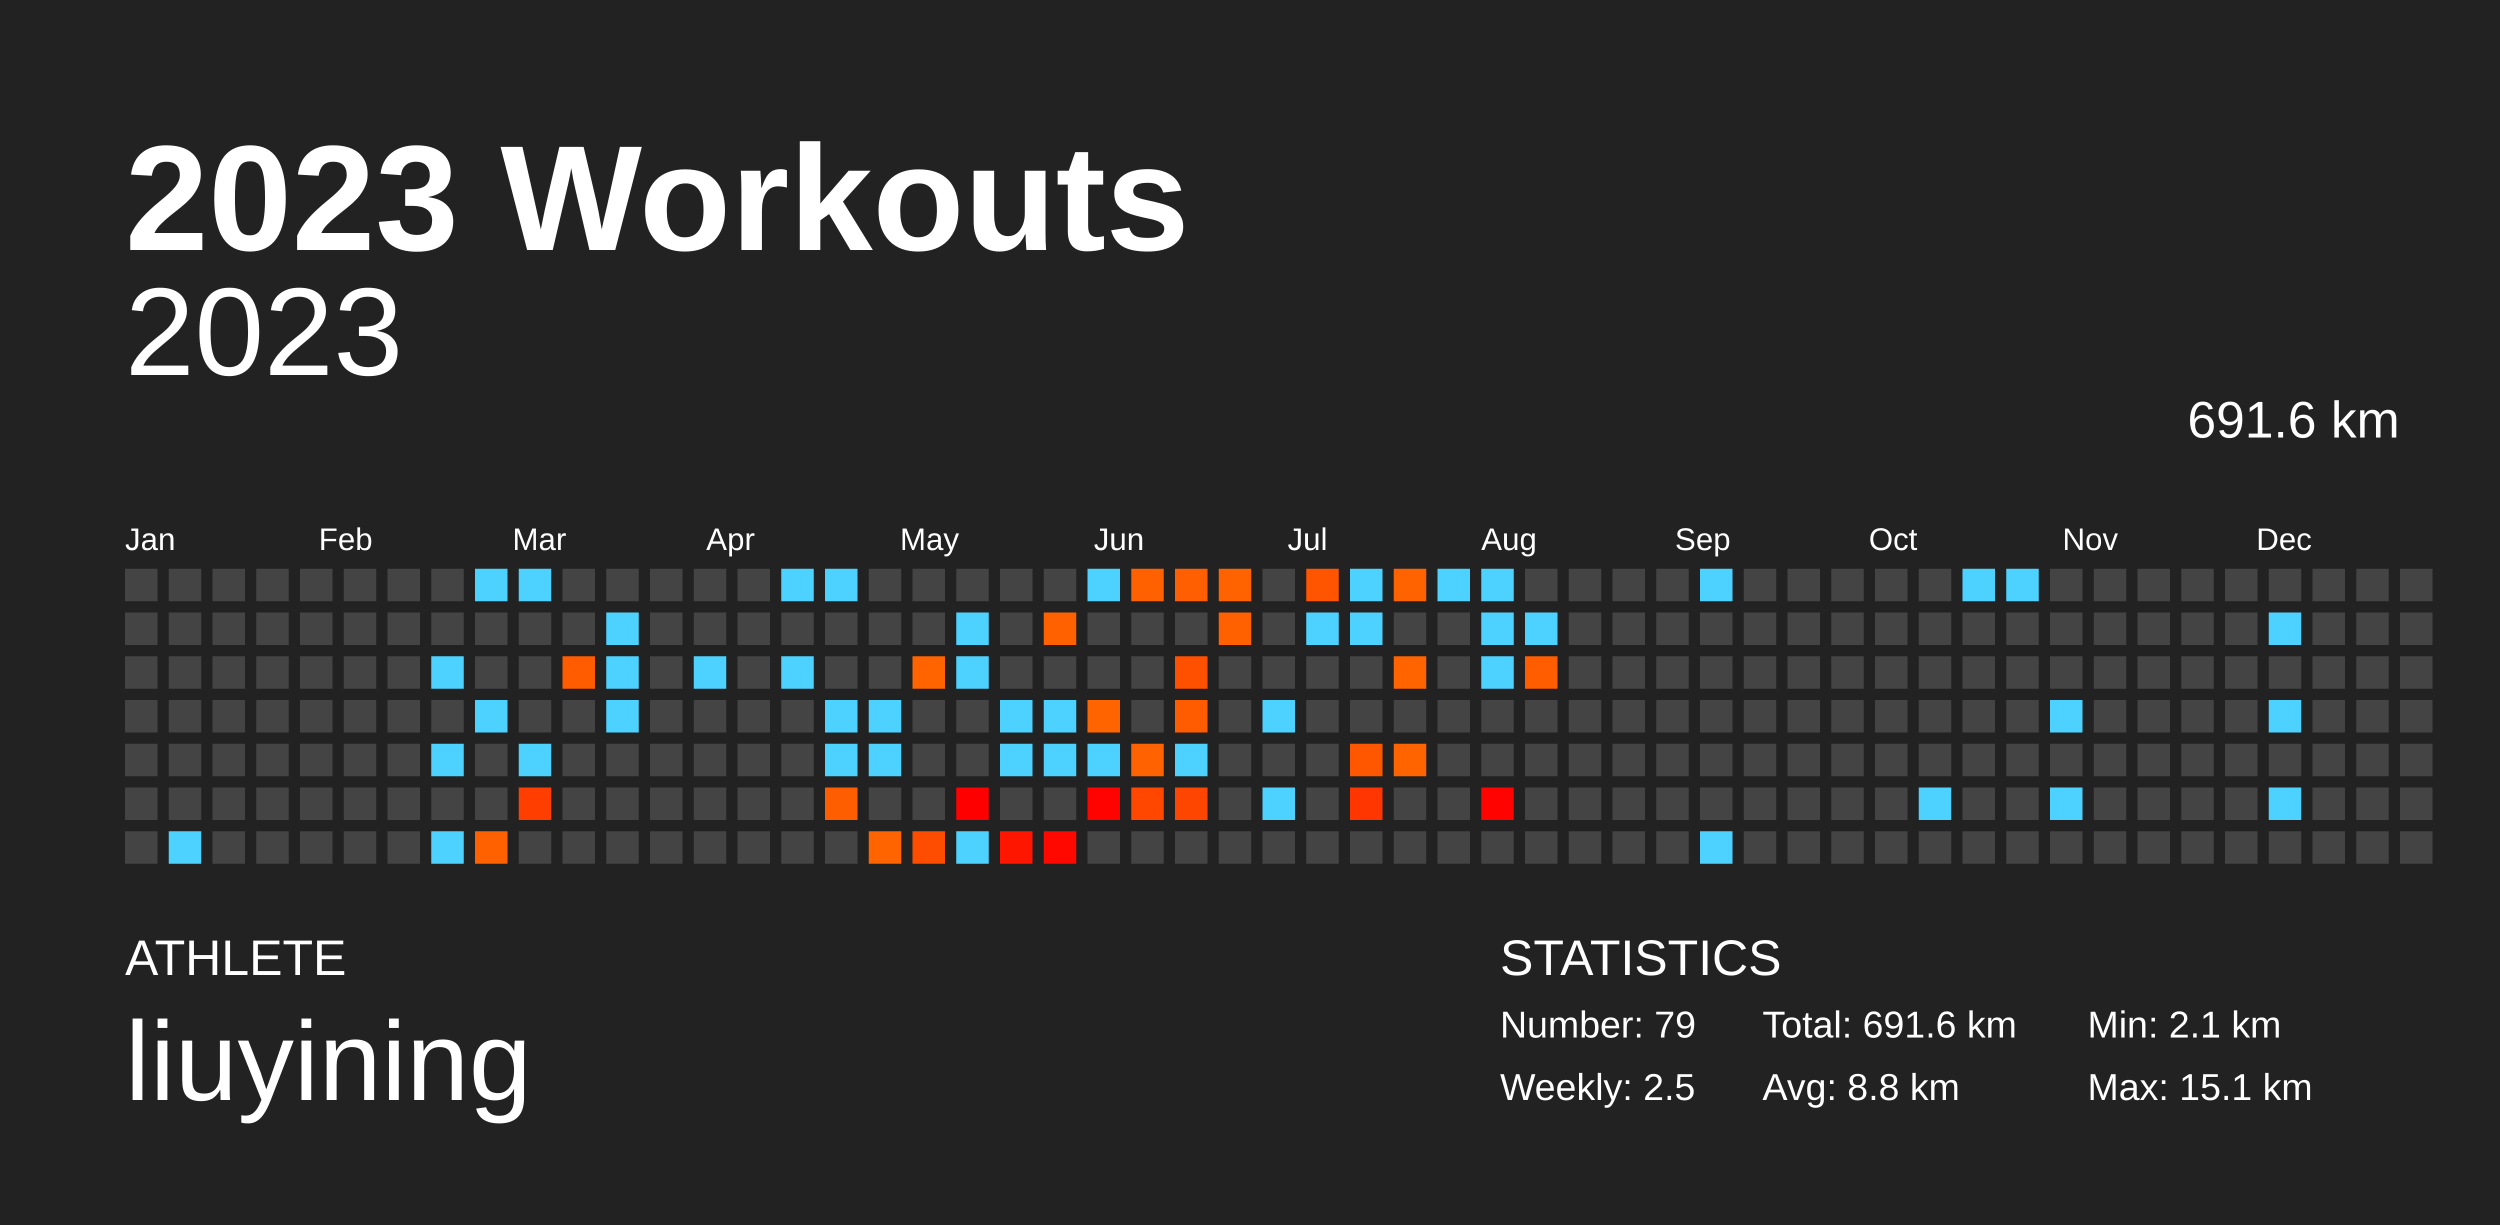
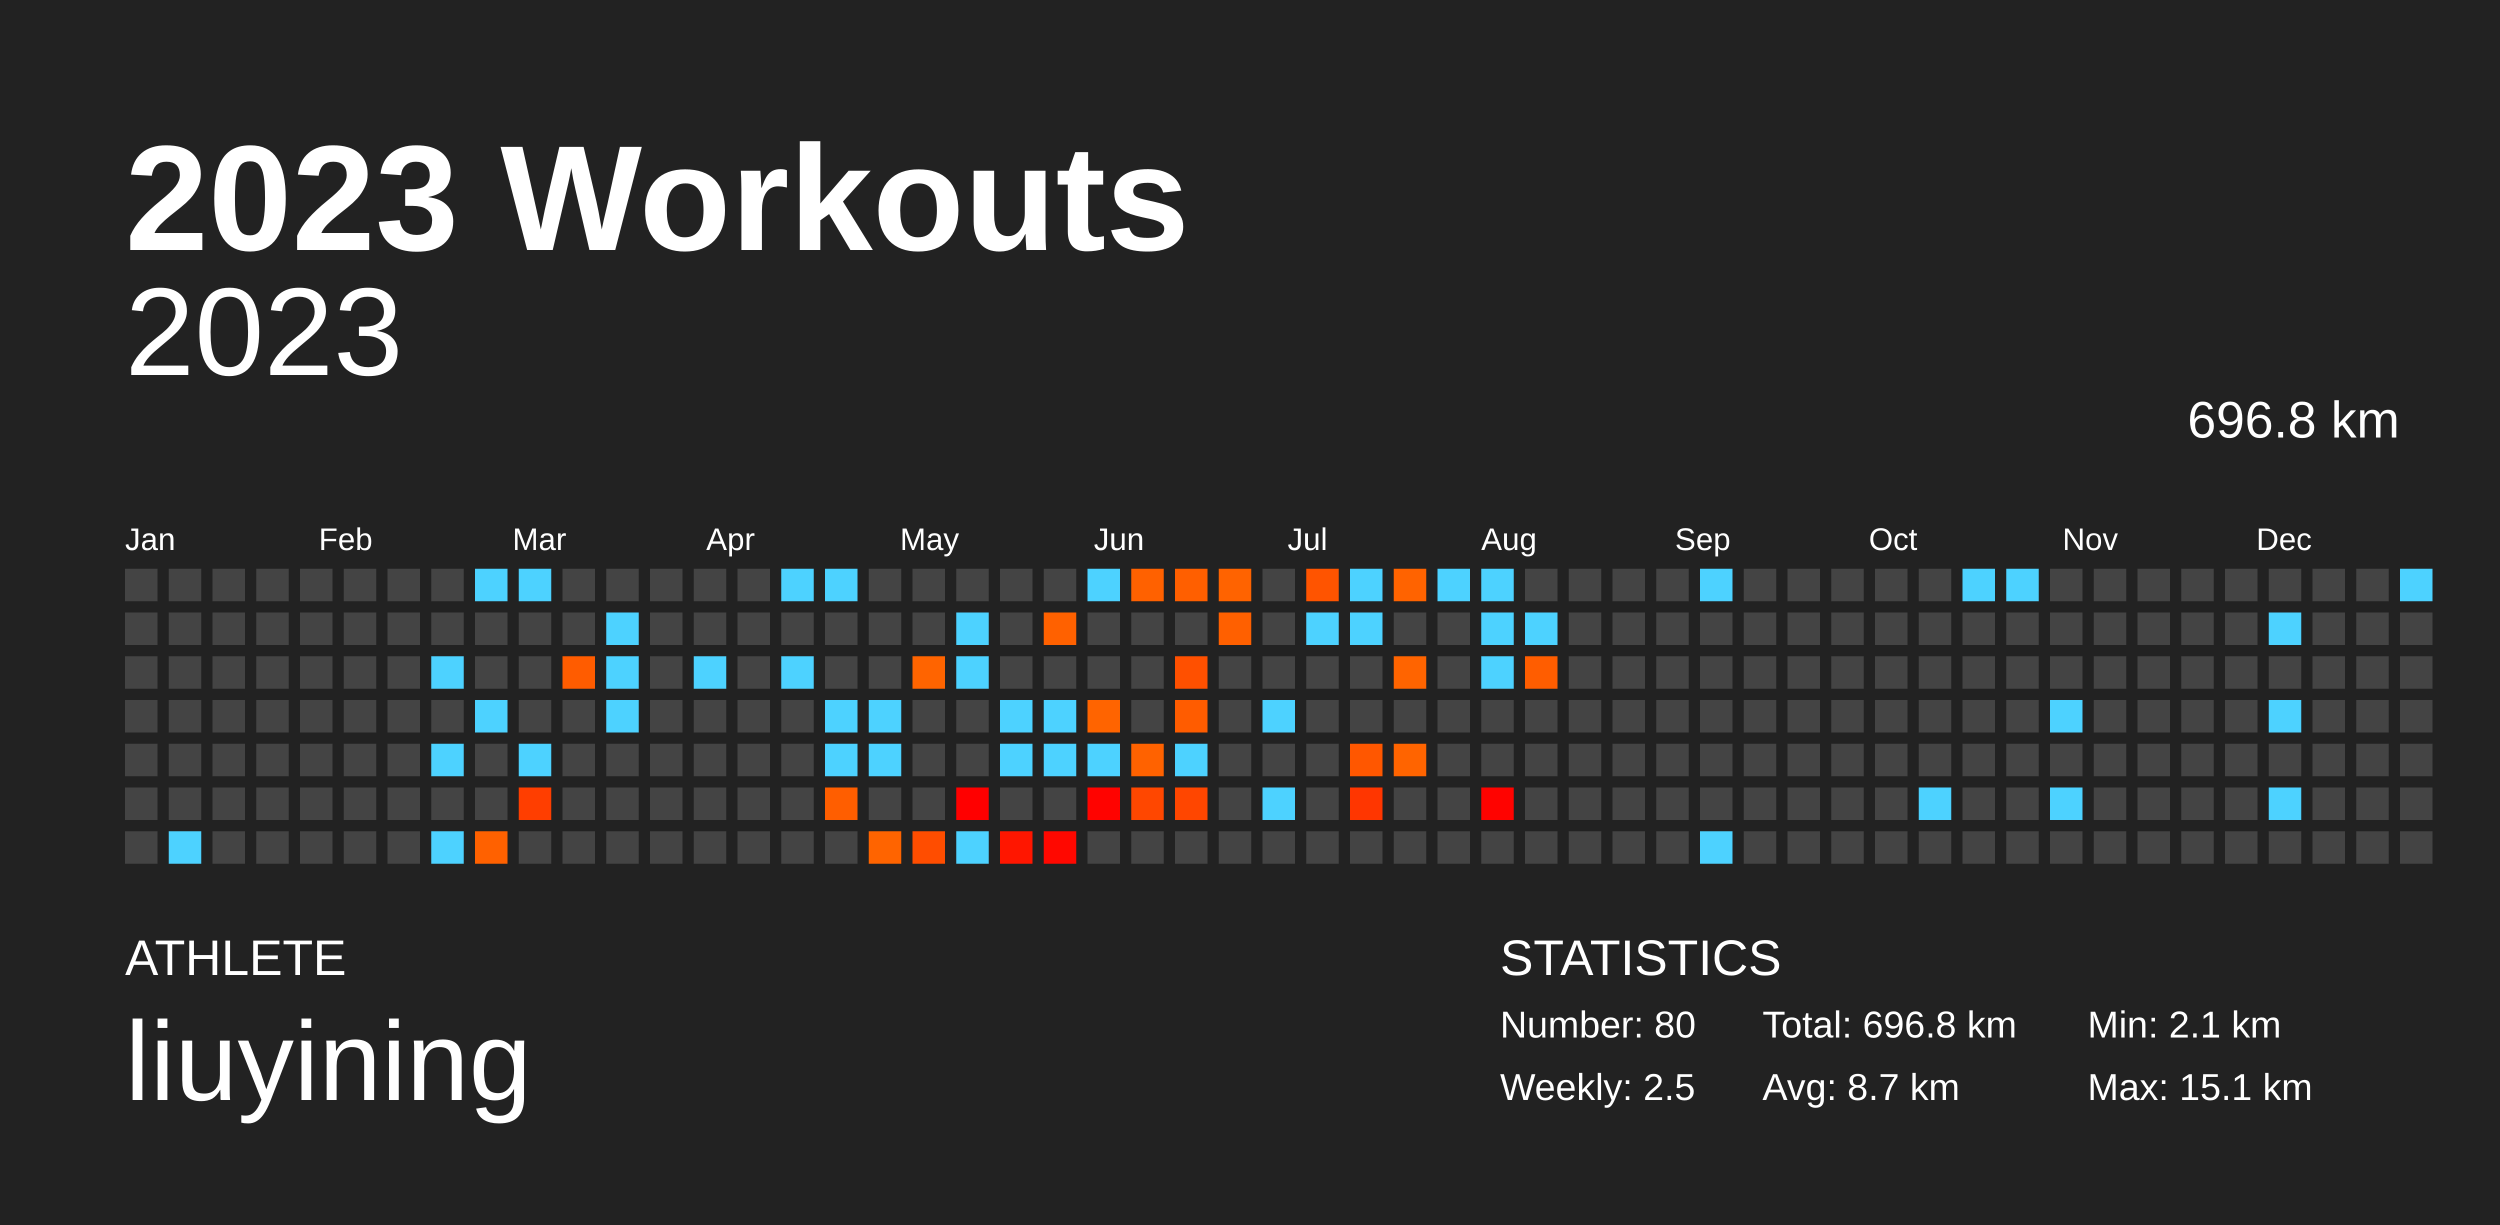
<svg xmlns="http://www.w3.org/2000/svg" baseProfile="full" height="98mm" version="1.1" viewBox="0,0,200,98" width="200mm">
  <defs />
  <rect fill="#222222" height="98" width="200" x="0" y="0" />
  <text fill="#FFFFFF" style="font-size:12px; font-family:Arial; font-weight:bold;" x="10" y="20">2023 Workouts</text>
  <text fill="#FFFFFF" style="font-size:4px; font-family:Arial" x="10" y="78">ATHLETE</text>
  <text fill="#FFFFFF" style="font-size:9px; font-family:Arial" x="10" y="88">liuyining</text>
  <text fill="#FFFFFF" style="font-size:4px; font-family:Arial" x="120" y="78">STATISTICS</text>
-   <text fill="#FFFFFF" style="font-size:3px; font-family:Arial" x="120" y="83">Number: 79</text>
+   <text fill="#FFFFFF" style="font-size:3px; font-family:Arial" x="120" y="83">Number: 80</text>
  <text fill="#FFFFFF" style="font-size:3px; font-family:Arial" x="120" y="88">Weekly: 2.5</text>
-   <text fill="#FFFFFF" style="font-size:3px; font-family:Arial" x="141" y="83">Total: 691.6 km</text>
-   <text fill="#FFFFFF" style="font-size:3px; font-family:Arial" x="141" y="88">Avg: 8.8 km</text>
+   <text fill="#FFFFFF" style="font-size:3px; font-family:Arial" x="141" y="83">Total: 696.8 km</text>
+   <text fill="#FFFFFF" style="font-size:3px; font-family:Arial" x="141" y="88">Avg: 8.7 km</text>
  <text fill="#FFFFFF" style="font-size:3px; font-family:Arial" x="167" y="83">Min: 2.1 km</text>
  <text fill="#FFFFFF" style="font-size:3px; font-family:Arial" x="167" y="88">Max: 15.1 km</text>
  <text alignment-baseline="hanging" fill="#FFFFFF" style="font-size:10.0px; font-family:Arial;" x="10" y="30">2023</text>
-   <text alignment-baseline="hanging" fill="#FFFFFF" style="font-size:4.125px; font-family:Arial;" x="175" y="35">691.6 km</text>
+   <text alignment-baseline="hanging" fill="#FFFFFF" style="font-size:4.125px; font-family:Arial;" x="175" y="35">696.8 km</text>
  <text fill="#FFFFFF" style="font-size:2.5px; font-family:Arial" x="10.0" y="44">Jan</text>
  <text fill="#FFFFFF" style="font-size:2.5px; font-family:Arial" x="25.5" y="44">Feb</text>
  <text fill="#FFFFFF" style="font-size:2.5px; font-family:Arial" x="41.0" y="44">Mar</text>
  <text fill="#FFFFFF" style="font-size:2.5px; font-family:Arial" x="56.5" y="44">Apr</text>
  <text fill="#FFFFFF" style="font-size:2.5px; font-family:Arial" x="72.0" y="44">May</text>
  <text fill="#FFFFFF" style="font-size:2.5px; font-family:Arial" x="87.5" y="44">Jun</text>
  <text fill="#FFFFFF" style="font-size:2.5px; font-family:Arial" x="103.0" y="44">Jul</text>
  <text fill="#FFFFFF" style="font-size:2.5px; font-family:Arial" x="118.5" y="44">Aug</text>
  <text fill="#FFFFFF" style="font-size:2.5px; font-family:Arial" x="134.0" y="44">Sep</text>
  <text fill="#FFFFFF" style="font-size:2.5px; font-family:Arial" x="149.5" y="44">Oct</text>
  <text fill="#FFFFFF" style="font-size:2.5px; font-family:Arial" x="165.0" y="44">Nov</text>
  <text fill="#FFFFFF" style="font-size:2.5px; font-family:Arial" x="180.5" y="44">Dec</text>
  <rect fill="#444444" height="2.6" width="2.6" x="10.0" y="45.5" />
  <rect fill="#444444" height="2.6" width="2.6" x="10.0" y="49.0" />
  <rect fill="#444444" height="2.6" width="2.6" x="10.0" y="52.5" />
  <rect fill="#444444" height="2.6" width="2.6" x="10.0" y="56.0" />
  <rect fill="#444444" height="2.6" width="2.6" x="10.0" y="59.5" />
  <rect fill="#444444" height="2.6" width="2.6" x="10.0" y="63.0" />
  <rect fill="#444444" height="2.6" width="2.6" x="10.0" y="66.5" />
  <rect fill="#444444" height="2.6" width="2.6" x="13.5" y="45.5" />
  <rect fill="#444444" height="2.6" width="2.6" x="13.5" y="49.0" />
  <rect fill="#444444" height="2.6" width="2.6" x="13.5" y="52.5" />
  <rect fill="#444444" height="2.6" width="2.6" x="13.5" y="56.0" />
  <rect fill="#444444" height="2.6" width="2.6" x="13.5" y="59.5" />
  <rect fill="#444444" height="2.6" width="2.6" x="13.5" y="63.0" />
  <rect fill="#4dd2ff" height="2.6" width="2.6" x="13.5" y="66.5" />
  <rect fill="#444444" height="2.6" width="2.6" x="17.0" y="45.5" />
  <rect fill="#444444" height="2.6" width="2.6" x="17.0" y="49.0" />
  <rect fill="#444444" height="2.6" width="2.6" x="17.0" y="52.5" />
  <rect fill="#444444" height="2.6" width="2.6" x="17.0" y="56.0" />
  <rect fill="#444444" height="2.6" width="2.6" x="17.0" y="59.5" />
  <rect fill="#444444" height="2.6" width="2.6" x="17.0" y="63.0" />
  <rect fill="#444444" height="2.6" width="2.6" x="17.0" y="66.5" />
  <rect fill="#444444" height="2.6" width="2.6" x="20.5" y="45.5" />
  <rect fill="#444444" height="2.6" width="2.6" x="20.5" y="49.0" />
  <rect fill="#444444" height="2.6" width="2.6" x="20.5" y="52.5" />
  <rect fill="#444444" height="2.6" width="2.6" x="20.5" y="56.0" />
  <rect fill="#444444" height="2.6" width="2.6" x="20.5" y="59.5" />
  <rect fill="#444444" height="2.6" width="2.6" x="20.5" y="63.0" />
  <rect fill="#444444" height="2.6" width="2.6" x="20.5" y="66.5" />
  <rect fill="#444444" height="2.6" width="2.6" x="24.0" y="45.5" />
  <rect fill="#444444" height="2.6" width="2.6" x="24.0" y="49.0" />
  <rect fill="#444444" height="2.6" width="2.6" x="24.0" y="52.5" />
  <rect fill="#444444" height="2.6" width="2.6" x="24.0" y="56.0" />
  <rect fill="#444444" height="2.6" width="2.6" x="24.0" y="59.5" />
  <rect fill="#444444" height="2.6" width="2.6" x="24.0" y="63.0" />
  <rect fill="#444444" height="2.6" width="2.6" x="24.0" y="66.5" />
  <rect fill="#444444" height="2.6" width="2.6" x="27.5" y="45.5" />
  <rect fill="#444444" height="2.6" width="2.6" x="27.5" y="49.0" />
  <rect fill="#444444" height="2.6" width="2.6" x="27.5" y="52.5" />
  <rect fill="#444444" height="2.6" width="2.6" x="27.5" y="56.0" />
  <rect fill="#444444" height="2.6" width="2.6" x="27.5" y="59.5" />
  <rect fill="#444444" height="2.6" width="2.6" x="27.5" y="63.0" />
  <rect fill="#444444" height="2.6" width="2.6" x="27.5" y="66.5" />
  <rect fill="#444444" height="2.6" width="2.6" x="31.0" y="45.5" />
  <rect fill="#444444" height="2.6" width="2.6" x="31.0" y="49.0" />
  <rect fill="#444444" height="2.6" width="2.6" x="31.0" y="52.5" />
  <rect fill="#444444" height="2.6" width="2.6" x="31.0" y="56.0" />
  <rect fill="#444444" height="2.6" width="2.6" x="31.0" y="59.5" />
  <rect fill="#444444" height="2.6" width="2.6" x="31.0" y="63.0" />
  <rect fill="#444444" height="2.6" width="2.6" x="31.0" y="66.5" />
  <rect fill="#444444" height="2.6" width="2.6" x="34.5" y="45.5" />
  <rect fill="#444444" height="2.6" width="2.6" x="34.5" y="49.0" />
  <rect fill="#4dd2ff" height="2.6" width="2.6" x="34.5" y="52.5" />
  <rect fill="#444444" height="2.6" width="2.6" x="34.5" y="56.0" />
  <rect fill="#4dd2ff" height="2.6" width="2.6" x="34.5" y="59.5" />
  <rect fill="#444444" height="2.6" width="2.6" x="34.5" y="63.0" />
  <rect fill="#4dd2ff" height="2.6" width="2.6" x="34.5" y="66.5" />
  <rect fill="#4dd2ff" height="2.6" width="2.6" x="38.0" y="45.5" />
  <rect fill="#444444" height="2.6" width="2.6" x="38.0" y="49.0" />
  <rect fill="#444444" height="2.6" width="2.6" x="38.0" y="52.5" />
  <rect fill="#4dd2ff" height="2.6" width="2.6" x="38.0" y="56.0" />
  <rect fill="#444444" height="2.6" width="2.6" x="38.0" y="59.5" />
  <rect fill="#444444" height="2.6" width="2.6" x="38.0" y="63.0" />
  <rect fill="#ff6100" height="2.6" width="2.6" x="38.0" y="66.5" />
  <rect fill="#4dd2ff" height="2.6" width="2.6" x="41.5" y="45.5" />
  <rect fill="#444444" height="2.6" width="2.6" x="41.5" y="49.0" />
  <rect fill="#444444" height="2.6" width="2.6" x="41.5" y="52.5" />
  <rect fill="#444444" height="2.6" width="2.6" x="41.5" y="56.0" />
  <rect fill="#4dd2ff" height="2.6" width="2.6" x="41.5" y="59.5" />
  <rect fill="#ff3e00" height="2.6" width="2.6" x="41.5" y="63.0" />
  <rect fill="#444444" height="2.6" width="2.6" x="41.5" y="66.5" />
  <rect fill="#444444" height="2.6" width="2.6" x="45.0" y="45.5" />
  <rect fill="#444444" height="2.6" width="2.6" x="45.0" y="49.0" />
  <rect fill="#ff5c00" height="2.6" width="2.6" x="45.0" y="52.5" />
  <rect fill="#444444" height="2.6" width="2.6" x="45.0" y="56.0" />
  <rect fill="#444444" height="2.6" width="2.6" x="45.0" y="59.5" />
  <rect fill="#444444" height="2.6" width="2.6" x="45.0" y="63.0" />
  <rect fill="#444444" height="2.6" width="2.6" x="45.0" y="66.5" />
  <rect fill="#444444" height="2.6" width="2.6" x="48.5" y="45.5" />
  <rect fill="#4dd2ff" height="2.6" width="2.6" x="48.5" y="49.0" />
  <rect fill="#4dd2ff" height="2.6" width="2.6" x="48.5" y="52.5" />
  <rect fill="#4dd2ff" height="2.6" width="2.6" x="48.5" y="56.0" />
  <rect fill="#444444" height="2.6" width="2.6" x="48.5" y="59.5" />
  <rect fill="#444444" height="2.6" width="2.6" x="48.5" y="63.0" />
  <rect fill="#444444" height="2.6" width="2.6" x="48.5" y="66.5" />
  <rect fill="#444444" height="2.6" width="2.6" x="52.0" y="45.5" />
  <rect fill="#444444" height="2.6" width="2.6" x="52.0" y="49.0" />
  <rect fill="#444444" height="2.6" width="2.6" x="52.0" y="52.5" />
  <rect fill="#444444" height="2.6" width="2.6" x="52.0" y="56.0" />
  <rect fill="#444444" height="2.6" width="2.6" x="52.0" y="59.5" />
  <rect fill="#444444" height="2.6" width="2.6" x="52.0" y="63.0" />
  <rect fill="#444444" height="2.6" width="2.6" x="52.0" y="66.5" />
  <rect fill="#444444" height="2.6" width="2.6" x="55.5" y="45.5" />
  <rect fill="#444444" height="2.6" width="2.6" x="55.5" y="49.0" />
  <rect fill="#4dd2ff" height="2.6" width="2.6" x="55.5" y="52.5" />
  <rect fill="#444444" height="2.6" width="2.6" x="55.5" y="56.0" />
  <rect fill="#444444" height="2.6" width="2.6" x="55.5" y="59.5" />
  <rect fill="#444444" height="2.6" width="2.6" x="55.5" y="63.0" />
  <rect fill="#444444" height="2.6" width="2.6" x="55.5" y="66.5" />
  <rect fill="#444444" height="2.6" width="2.6" x="59.0" y="45.5" />
  <rect fill="#444444" height="2.6" width="2.6" x="59.0" y="49.0" />
  <rect fill="#444444" height="2.6" width="2.6" x="59.0" y="52.5" />
  <rect fill="#444444" height="2.6" width="2.6" x="59.0" y="56.0" />
  <rect fill="#444444" height="2.6" width="2.6" x="59.0" y="59.5" />
  <rect fill="#444444" height="2.6" width="2.6" x="59.0" y="63.0" />
  <rect fill="#444444" height="2.6" width="2.6" x="59.0" y="66.5" />
  <rect fill="#4dd2ff" height="2.6" width="2.6" x="62.5" y="45.5" />
  <rect fill="#444444" height="2.6" width="2.6" x="62.5" y="49.0" />
  <rect fill="#4dd2ff" height="2.6" width="2.6" x="62.5" y="52.5" />
  <rect fill="#444444" height="2.6" width="2.6" x="62.5" y="56.0" />
  <rect fill="#444444" height="2.6" width="2.6" x="62.5" y="59.5" />
  <rect fill="#444444" height="2.6" width="2.6" x="62.5" y="63.0" />
  <rect fill="#444444" height="2.6" width="2.6" x="62.5" y="66.5" />
  <rect fill="#4dd2ff" height="2.6" width="2.6" x="66.0" y="45.5" />
  <rect fill="#444444" height="2.6" width="2.6" x="66.0" y="49.0" />
  <rect fill="#444444" height="2.6" width="2.6" x="66.0" y="52.5" />
  <rect fill="#4dd2ff" height="2.6" width="2.6" x="66.0" y="56.0" />
  <rect fill="#4dd2ff" height="2.6" width="2.6" x="66.0" y="59.5" />
  <rect fill="#ff5e00" height="2.6" width="2.6" x="66.0" y="63.0" />
  <rect fill="#444444" height="2.6" width="2.6" x="66.0" y="66.5" />
  <rect fill="#444444" height="2.6" width="2.6" x="69.5" y="45.5" />
  <rect fill="#444444" height="2.6" width="2.6" x="69.5" y="49.0" />
  <rect fill="#444444" height="2.6" width="2.6" x="69.5" y="52.5" />
  <rect fill="#4dd2ff" height="2.6" width="2.6" x="69.5" y="56.0" />
  <rect fill="#4dd2ff" height="2.6" width="2.6" x="69.5" y="59.5" />
  <rect fill="#444444" height="2.6" width="2.6" x="69.5" y="63.0" />
  <rect fill="#ff6400" height="2.6" width="2.6" x="69.5" y="66.5" />
  <rect fill="#444444" height="2.6" width="2.6" x="73.0" y="45.5" />
  <rect fill="#444444" height="2.6" width="2.6" x="73.0" y="49.0" />
  <rect fill="#ff6400" height="2.6" width="2.6" x="73.0" y="52.5" />
  <rect fill="#444444" height="2.6" width="2.6" x="73.0" y="56.0" />
  <rect fill="#444444" height="2.6" width="2.6" x="73.0" y="59.5" />
  <rect fill="#444444" height="2.6" width="2.6" x="73.0" y="63.0" />
  <rect fill="#ff4d00" height="2.6" width="2.6" x="73.0" y="66.5" />
  <rect fill="#444444" height="2.6" width="2.6" x="76.5" y="45.5" />
  <rect fill="#4dd2ff" height="2.6" width="2.6" x="76.5" y="49.0" />
  <rect fill="#4dd2ff" height="2.6" width="2.6" x="76.5" y="52.5" />
  <rect fill="#444444" height="2.6" width="2.6" x="76.5" y="56.0" />
  <rect fill="#444444" height="2.6" width="2.6" x="76.5" y="59.5" />
  <rect fill="#ff0000" height="2.6" width="2.6" x="76.5" y="63.0" />
  <rect fill="#4dd2ff" height="2.6" width="2.6" x="76.5" y="66.5" />
  <rect fill="#444444" height="2.6" width="2.6" x="80.0" y="45.5" />
  <rect fill="#444444" height="2.6" width="2.6" x="80.0" y="49.0" />
  <rect fill="#444444" height="2.6" width="2.6" x="80.0" y="52.5" />
  <rect fill="#4dd2ff" height="2.6" width="2.6" x="80.0" y="56.0" />
  <rect fill="#4dd2ff" height="2.6" width="2.6" x="80.0" y="59.5" />
  <rect fill="#444444" height="2.6" width="2.6" x="80.0" y="63.0" />
  <rect fill="#ff1600" height="2.6" width="2.6" x="80.0" y="66.5" />
  <rect fill="#444444" height="2.6" width="2.6" x="83.5" y="45.5" />
  <rect fill="#ff6100" height="2.6" width="2.6" x="83.5" y="49.0" />
  <rect fill="#444444" height="2.6" width="2.6" x="83.5" y="52.5" />
  <rect fill="#4dd2ff" height="2.6" width="2.6" x="83.5" y="56.0" />
  <rect fill="#4dd2ff" height="2.6" width="2.6" x="83.5" y="59.5" />
  <rect fill="#444444" height="2.6" width="2.6" x="83.5" y="63.0" />
  <rect fill="#ff0800" height="2.6" width="2.6" x="83.5" y="66.5" />
  <rect fill="#4dd2ff" height="2.6" width="2.6" x="87.0" y="45.5" />
  <rect fill="#444444" height="2.6" width="2.6" x="87.0" y="49.0" />
  <rect fill="#444444" height="2.6" width="2.6" x="87.0" y="52.5" />
  <rect fill="#ff6400" height="2.6" width="2.6" x="87.0" y="56.0" />
  <rect fill="#4dd2ff" height="2.6" width="2.6" x="87.0" y="59.5" />
  <rect fill="#ff0300" height="2.6" width="2.6" x="87.0" y="63.0" />
  <rect fill="#444444" height="2.6" width="2.6" x="87.0" y="66.5" />
  <rect fill="#ff6100" height="2.6" width="2.6" x="90.5" y="45.5" />
  <rect fill="#444444" height="2.6" width="2.6" x="90.5" y="49.0" />
  <rect fill="#444444" height="2.6" width="2.6" x="90.5" y="52.5" />
  <rect fill="#444444" height="2.6" width="2.6" x="90.5" y="56.0" />
  <rect fill="#ff6200" height="2.6" width="2.6" x="90.5" y="59.5" />
  <rect fill="#ff4700" height="2.6" width="2.6" x="90.5" y="63.0" />
  <rect fill="#444444" height="2.6" width="2.6" x="90.5" y="66.5" />
  <rect fill="#ff5f00" height="2.6" width="2.6" x="94.0" y="45.5" />
  <rect fill="#444444" height="2.6" width="2.6" x="94.0" y="49.0" />
  <rect fill="#ff5000" height="2.6" width="2.6" x="94.0" y="52.5" />
  <rect fill="#ff5c00" height="2.6" width="2.6" x="94.0" y="56.0" />
  <rect fill="#4dd2ff" height="2.6" width="2.6" x="94.0" y="59.5" />
  <rect fill="#ff4600" height="2.6" width="2.6" x="94.0" y="63.0" />
  <rect fill="#444444" height="2.6" width="2.6" x="94.0" y="66.5" />
  <rect fill="#ff6300" height="2.6" width="2.6" x="97.5" y="45.5" />
  <rect fill="#ff6000" height="2.6" width="2.6" x="97.5" y="49.0" />
  <rect fill="#444444" height="2.6" width="2.6" x="97.5" y="52.5" />
  <rect fill="#444444" height="2.6" width="2.6" x="97.5" y="56.0" />
  <rect fill="#444444" height="2.6" width="2.6" x="97.5" y="59.5" />
  <rect fill="#444444" height="2.6" width="2.6" x="97.5" y="63.0" />
  <rect fill="#444444" height="2.6" width="2.6" x="97.5" y="66.5" />
  <rect fill="#444444" height="2.6" width="2.6" x="101.0" y="45.5" />
  <rect fill="#444444" height="2.6" width="2.6" x="101.0" y="49.0" />
  <rect fill="#444444" height="2.6" width="2.6" x="101.0" y="52.5" />
  <rect fill="#4dd2ff" height="2.6" width="2.6" x="101.0" y="56.0" />
  <rect fill="#444444" height="2.6" width="2.6" x="101.0" y="59.5" />
  <rect fill="#4dd2ff" height="2.6" width="2.6" x="101.0" y="63.0" />
  <rect fill="#444444" height="2.6" width="2.6" x="101.0" y="66.5" />
  <rect fill="#ff5400" height="2.6" width="2.6" x="104.5" y="45.5" />
  <rect fill="#4dd2ff" height="2.6" width="2.6" x="104.5" y="49.0" />
  <rect fill="#444444" height="2.6" width="2.6" x="104.5" y="52.5" />
  <rect fill="#444444" height="2.6" width="2.6" x="104.5" y="56.0" />
  <rect fill="#444444" height="2.6" width="2.6" x="104.5" y="59.5" />
  <rect fill="#444444" height="2.6" width="2.6" x="104.5" y="63.0" />
  <rect fill="#444444" height="2.6" width="2.6" x="104.5" y="66.5" />
  <rect fill="#4dd2ff" height="2.6" width="2.6" x="108.0" y="45.5" />
  <rect fill="#4dd2ff" height="2.6" width="2.6" x="108.0" y="49.0" />
  <rect fill="#444444" height="2.6" width="2.6" x="108.0" y="52.5" />
  <rect fill="#444444" height="2.6" width="2.6" x="108.0" y="56.0" />
  <rect fill="#ff5700" height="2.6" width="2.6" x="108.0" y="59.5" />
  <rect fill="#ff3600" height="2.6" width="2.6" x="108.0" y="63.0" />
  <rect fill="#444444" height="2.6" width="2.6" x="108.0" y="66.5" />
  <rect fill="#ff6300" height="2.6" width="2.6" x="111.5" y="45.5" />
  <rect fill="#444444" height="2.6" width="2.6" x="111.5" y="49.0" />
  <rect fill="#ff6400" height="2.6" width="2.6" x="111.5" y="52.5" />
  <rect fill="#444444" height="2.6" width="2.6" x="111.5" y="56.0" />
  <rect fill="#ff6400" height="2.6" width="2.6" x="111.5" y="59.5" />
  <rect fill="#444444" height="2.6" width="2.6" x="111.5" y="63.0" />
  <rect fill="#444444" height="2.6" width="2.6" x="111.5" y="66.5" />
  <rect fill="#4dd2ff" height="2.6" width="2.6" x="115.0" y="45.5" />
  <rect fill="#444444" height="2.6" width="2.6" x="115.0" y="49.0" />
  <rect fill="#444444" height="2.6" width="2.6" x="115.0" y="52.5" />
  <rect fill="#444444" height="2.6" width="2.6" x="115.0" y="56.0" />
  <rect fill="#444444" height="2.6" width="2.6" x="115.0" y="59.5" />
  <rect fill="#444444" height="2.6" width="2.6" x="115.0" y="63.0" />
  <rect fill="#444444" height="2.6" width="2.6" x="115.0" y="66.5" />
  <rect fill="#4dd2ff" height="2.6" width="2.6" x="118.5" y="45.5" />
  <rect fill="#4dd2ff" height="2.6" width="2.6" x="118.5" y="49.0" />
  <rect fill="#4dd2ff" height="2.6" width="2.6" x="118.5" y="52.5" />
  <rect fill="#444444" height="2.6" width="2.6" x="118.5" y="56.0" />
  <rect fill="#444444" height="2.6" width="2.6" x="118.5" y="59.5" />
  <rect fill="#ff0300" height="2.6" width="2.6" x="118.5" y="63.0" />
  <rect fill="#444444" height="2.6" width="2.6" x="118.5" y="66.5" />
  <rect fill="#444444" height="2.6" width="2.6" x="122.0" y="45.5" />
  <rect fill="#4dd2ff" height="2.6" width="2.6" x="122.0" y="49.0" />
  <rect fill="#ff5d00" height="2.6" width="2.6" x="122.0" y="52.5" />
  <rect fill="#444444" height="2.6" width="2.6" x="122.0" y="56.0" />
  <rect fill="#444444" height="2.6" width="2.6" x="122.0" y="59.5" />
  <rect fill="#444444" height="2.6" width="2.6" x="122.0" y="63.0" />
  <rect fill="#444444" height="2.6" width="2.6" x="122.0" y="66.5" />
  <rect fill="#444444" height="2.6" width="2.6" x="125.5" y="45.5" />
  <rect fill="#444444" height="2.6" width="2.6" x="125.5" y="49.0" />
  <rect fill="#444444" height="2.6" width="2.6" x="125.5" y="52.5" />
  <rect fill="#444444" height="2.6" width="2.6" x="125.5" y="56.0" />
  <rect fill="#444444" height="2.6" width="2.6" x="125.5" y="59.5" />
  <rect fill="#444444" height="2.6" width="2.6" x="125.5" y="63.0" />
  <rect fill="#444444" height="2.6" width="2.6" x="125.5" y="66.5" />
  <rect fill="#444444" height="2.6" width="2.6" x="129.0" y="45.5" />
  <rect fill="#444444" height="2.6" width="2.6" x="129.0" y="49.0" />
  <rect fill="#444444" height="2.6" width="2.6" x="129.0" y="52.5" />
  <rect fill="#444444" height="2.6" width="2.6" x="129.0" y="56.0" />
  <rect fill="#444444" height="2.6" width="2.6" x="129.0" y="59.5" />
  <rect fill="#444444" height="2.6" width="2.6" x="129.0" y="63.0" />
  <rect fill="#444444" height="2.6" width="2.6" x="129.0" y="66.5" />
  <rect fill="#444444" height="2.6" width="2.6" x="132.5" y="45.5" />
  <rect fill="#444444" height="2.6" width="2.6" x="132.5" y="49.0" />
  <rect fill="#444444" height="2.6" width="2.6" x="132.5" y="52.5" />
  <rect fill="#444444" height="2.6" width="2.6" x="132.5" y="56.0" />
  <rect fill="#444444" height="2.6" width="2.6" x="132.5" y="59.5" />
  <rect fill="#444444" height="2.6" width="2.6" x="132.5" y="63.0" />
  <rect fill="#444444" height="2.6" width="2.6" x="132.5" y="66.5" />
  <rect fill="#4dd2ff" height="2.6" width="2.6" x="136.0" y="45.5" />
  <rect fill="#444444" height="2.6" width="2.6" x="136.0" y="49.0" />
  <rect fill="#444444" height="2.6" width="2.6" x="136.0" y="52.5" />
  <rect fill="#444444" height="2.6" width="2.6" x="136.0" y="56.0" />
  <rect fill="#444444" height="2.6" width="2.6" x="136.0" y="59.5" />
  <rect fill="#444444" height="2.6" width="2.6" x="136.0" y="63.0" />
  <rect fill="#4dd2ff" height="2.6" width="2.6" x="136.0" y="66.5" />
  <rect fill="#444444" height="2.6" width="2.6" x="139.5" y="45.5" />
  <rect fill="#444444" height="2.6" width="2.6" x="139.5" y="49.0" />
  <rect fill="#444444" height="2.6" width="2.6" x="139.5" y="52.5" />
  <rect fill="#444444" height="2.6" width="2.6" x="139.5" y="56.0" />
  <rect fill="#444444" height="2.6" width="2.6" x="139.5" y="59.5" />
  <rect fill="#444444" height="2.6" width="2.6" x="139.5" y="63.0" />
  <rect fill="#444444" height="2.6" width="2.6" x="139.5" y="66.5" />
  <rect fill="#444444" height="2.6" width="2.6" x="143.0" y="45.5" />
  <rect fill="#444444" height="2.6" width="2.6" x="143.0" y="49.0" />
  <rect fill="#444444" height="2.6" width="2.6" x="143.0" y="52.5" />
  <rect fill="#444444" height="2.6" width="2.6" x="143.0" y="56.0" />
  <rect fill="#444444" height="2.6" width="2.6" x="143.0" y="59.5" />
  <rect fill="#444444" height="2.6" width="2.6" x="143.0" y="63.0" />
  <rect fill="#444444" height="2.6" width="2.6" x="143.0" y="66.5" />
  <rect fill="#444444" height="2.6" width="2.6" x="146.5" y="45.5" />
  <rect fill="#444444" height="2.6" width="2.6" x="146.5" y="49.0" />
  <rect fill="#444444" height="2.6" width="2.6" x="146.5" y="52.5" />
  <rect fill="#444444" height="2.6" width="2.6" x="146.5" y="56.0" />
  <rect fill="#444444" height="2.6" width="2.6" x="146.5" y="59.5" />
  <rect fill="#444444" height="2.6" width="2.6" x="146.5" y="63.0" />
  <rect fill="#444444" height="2.6" width="2.6" x="146.5" y="66.5" />
  <rect fill="#444444" height="2.6" width="2.6" x="150.0" y="45.5" />
  <rect fill="#444444" height="2.6" width="2.6" x="150.0" y="49.0" />
  <rect fill="#444444" height="2.6" width="2.6" x="150.0" y="52.5" />
  <rect fill="#444444" height="2.6" width="2.6" x="150.0" y="56.0" />
  <rect fill="#444444" height="2.6" width="2.6" x="150.0" y="59.5" />
  <rect fill="#444444" height="2.6" width="2.6" x="150.0" y="63.0" />
  <rect fill="#444444" height="2.6" width="2.6" x="150.0" y="66.5" />
  <rect fill="#444444" height="2.6" width="2.6" x="153.5" y="45.5" />
  <rect fill="#444444" height="2.6" width="2.6" x="153.5" y="49.0" />
  <rect fill="#444444" height="2.6" width="2.6" x="153.5" y="52.5" />
  <rect fill="#444444" height="2.6" width="2.6" x="153.5" y="56.0" />
  <rect fill="#444444" height="2.6" width="2.6" x="153.5" y="59.5" />
  <rect fill="#4dd2ff" height="2.6" width="2.6" x="153.5" y="63.0" />
  <rect fill="#444444" height="2.6" width="2.6" x="153.5" y="66.5" />
  <rect fill="#4dd2ff" height="2.6" width="2.6" x="157.0" y="45.5" />
  <rect fill="#444444" height="2.6" width="2.6" x="157.0" y="49.0" />
  <rect fill="#444444" height="2.6" width="2.6" x="157.0" y="52.5" />
  <rect fill="#444444" height="2.6" width="2.6" x="157.0" y="56.0" />
  <rect fill="#444444" height="2.6" width="2.6" x="157.0" y="59.5" />
  <rect fill="#444444" height="2.6" width="2.6" x="157.0" y="63.0" />
  <rect fill="#444444" height="2.6" width="2.6" x="157.0" y="66.5" />
  <rect fill="#4dd2ff" height="2.6" width="2.6" x="160.5" y="45.5" />
  <rect fill="#444444" height="2.6" width="2.6" x="160.5" y="49.0" />
  <rect fill="#444444" height="2.6" width="2.6" x="160.5" y="52.5" />
  <rect fill="#444444" height="2.6" width="2.6" x="160.5" y="56.0" />
  <rect fill="#444444" height="2.6" width="2.6" x="160.5" y="59.5" />
  <rect fill="#444444" height="2.6" width="2.6" x="160.5" y="63.0" />
  <rect fill="#444444" height="2.6" width="2.6" x="160.5" y="66.5" />
  <rect fill="#444444" height="2.6" width="2.6" x="164.0" y="45.5" />
  <rect fill="#444444" height="2.6" width="2.6" x="164.0" y="49.0" />
  <rect fill="#444444" height="2.6" width="2.6" x="164.0" y="52.5" />
  <rect fill="#4dd2ff" height="2.6" width="2.6" x="164.0" y="56.0" />
  <rect fill="#444444" height="2.6" width="2.6" x="164.0" y="59.5" />
  <rect fill="#4dd2ff" height="2.6" width="2.6" x="164.0" y="63.0" />
  <rect fill="#444444" height="2.6" width="2.6" x="164.0" y="66.5" />
  <rect fill="#444444" height="2.6" width="2.6" x="167.5" y="45.5" />
  <rect fill="#444444" height="2.6" width="2.6" x="167.5" y="49.0" />
  <rect fill="#444444" height="2.6" width="2.6" x="167.5" y="52.5" />
  <rect fill="#444444" height="2.6" width="2.6" x="167.5" y="56.0" />
  <rect fill="#444444" height="2.6" width="2.6" x="167.5" y="59.5" />
  <rect fill="#444444" height="2.6" width="2.6" x="167.5" y="63.0" />
  <rect fill="#444444" height="2.6" width="2.6" x="167.5" y="66.5" />
  <rect fill="#444444" height="2.6" width="2.6" x="171.0" y="45.5" />
  <rect fill="#444444" height="2.6" width="2.6" x="171.0" y="49.0" />
  <rect fill="#444444" height="2.6" width="2.6" x="171.0" y="52.5" />
  <rect fill="#444444" height="2.6" width="2.6" x="171.0" y="56.0" />
  <rect fill="#444444" height="2.6" width="2.6" x="171.0" y="59.5" />
  <rect fill="#444444" height="2.6" width="2.6" x="171.0" y="63.0" />
  <rect fill="#444444" height="2.6" width="2.6" x="171.0" y="66.5" />
  <rect fill="#444444" height="2.6" width="2.6" x="174.5" y="45.5" />
  <rect fill="#444444" height="2.6" width="2.6" x="174.5" y="49.0" />
  <rect fill="#444444" height="2.6" width="2.6" x="174.5" y="52.5" />
  <rect fill="#444444" height="2.6" width="2.6" x="174.5" y="56.0" />
  <rect fill="#444444" height="2.6" width="2.6" x="174.5" y="59.5" />
  <rect fill="#444444" height="2.6" width="2.6" x="174.5" y="63.0" />
  <rect fill="#444444" height="2.6" width="2.6" x="174.5" y="66.5" />
  <rect fill="#444444" height="2.6" width="2.6" x="178.0" y="45.5" />
  <rect fill="#444444" height="2.6" width="2.6" x="178.0" y="49.0" />
  <rect fill="#444444" height="2.6" width="2.6" x="178.0" y="52.5" />
  <rect fill="#444444" height="2.6" width="2.6" x="178.0" y="56.0" />
  <rect fill="#444444" height="2.6" width="2.6" x="178.0" y="59.5" />
  <rect fill="#444444" height="2.6" width="2.6" x="178.0" y="63.0" />
  <rect fill="#444444" height="2.6" width="2.6" x="178.0" y="66.5" />
  <rect fill="#444444" height="2.6" width="2.6" x="181.5" y="45.5" />
  <rect fill="#4dd2ff" height="2.6" width="2.6" x="181.5" y="49.0" />
  <rect fill="#444444" height="2.6" width="2.6" x="181.5" y="52.5" />
  <rect fill="#4dd2ff" height="2.6" width="2.6" x="181.5" y="56.0" />
  <rect fill="#444444" height="2.6" width="2.6" x="181.5" y="59.5" />
  <rect fill="#4dd2ff" height="2.6" width="2.6" x="181.5" y="63.0" />
  <rect fill="#444444" height="2.6" width="2.6" x="181.5" y="66.5" />
  <rect fill="#444444" height="2.6" width="2.6" x="185.0" y="45.5" />
  <rect fill="#444444" height="2.6" width="2.6" x="185.0" y="49.0" />
  <rect fill="#444444" height="2.6" width="2.6" x="185.0" y="52.5" />
  <rect fill="#444444" height="2.6" width="2.6" x="185.0" y="56.0" />
  <rect fill="#444444" height="2.6" width="2.6" x="185.0" y="59.5" />
  <rect fill="#444444" height="2.6" width="2.6" x="185.0" y="63.0" />
  <rect fill="#444444" height="2.6" width="2.6" x="185.0" y="66.5" />
  <rect fill="#444444" height="2.6" width="2.6" x="188.5" y="45.5" />
  <rect fill="#444444" height="2.6" width="2.6" x="188.5" y="49.0" />
  <rect fill="#444444" height="2.6" width="2.6" x="188.5" y="52.5" />
  <rect fill="#444444" height="2.6" width="2.6" x="188.5" y="56.0" />
  <rect fill="#444444" height="2.6" width="2.6" x="188.5" y="59.5" />
  <rect fill="#444444" height="2.6" width="2.6" x="188.5" y="63.0" />
  <rect fill="#444444" height="2.6" width="2.6" x="188.5" y="66.5" />
-   <rect fill="#444444" height="2.6" width="2.6" x="192.0" y="45.5" />
+   <rect fill="#4dd2ff" height="2.6" width="2.6" x="192.0" y="45.5" />
  <rect fill="#444444" height="2.6" width="2.6" x="192.0" y="49.0" />
  <rect fill="#444444" height="2.6" width="2.6" x="192.0" y="52.5" />
  <rect fill="#444444" height="2.6" width="2.6" x="192.0" y="56.0" />
  <rect fill="#444444" height="2.6" width="2.6" x="192.0" y="59.5" />
  <rect fill="#444444" height="2.6" width="2.6" x="192.0" y="63.0" />
  <rect fill="#444444" height="2.6" width="2.6" x="192.0" y="66.5" />
</svg>
